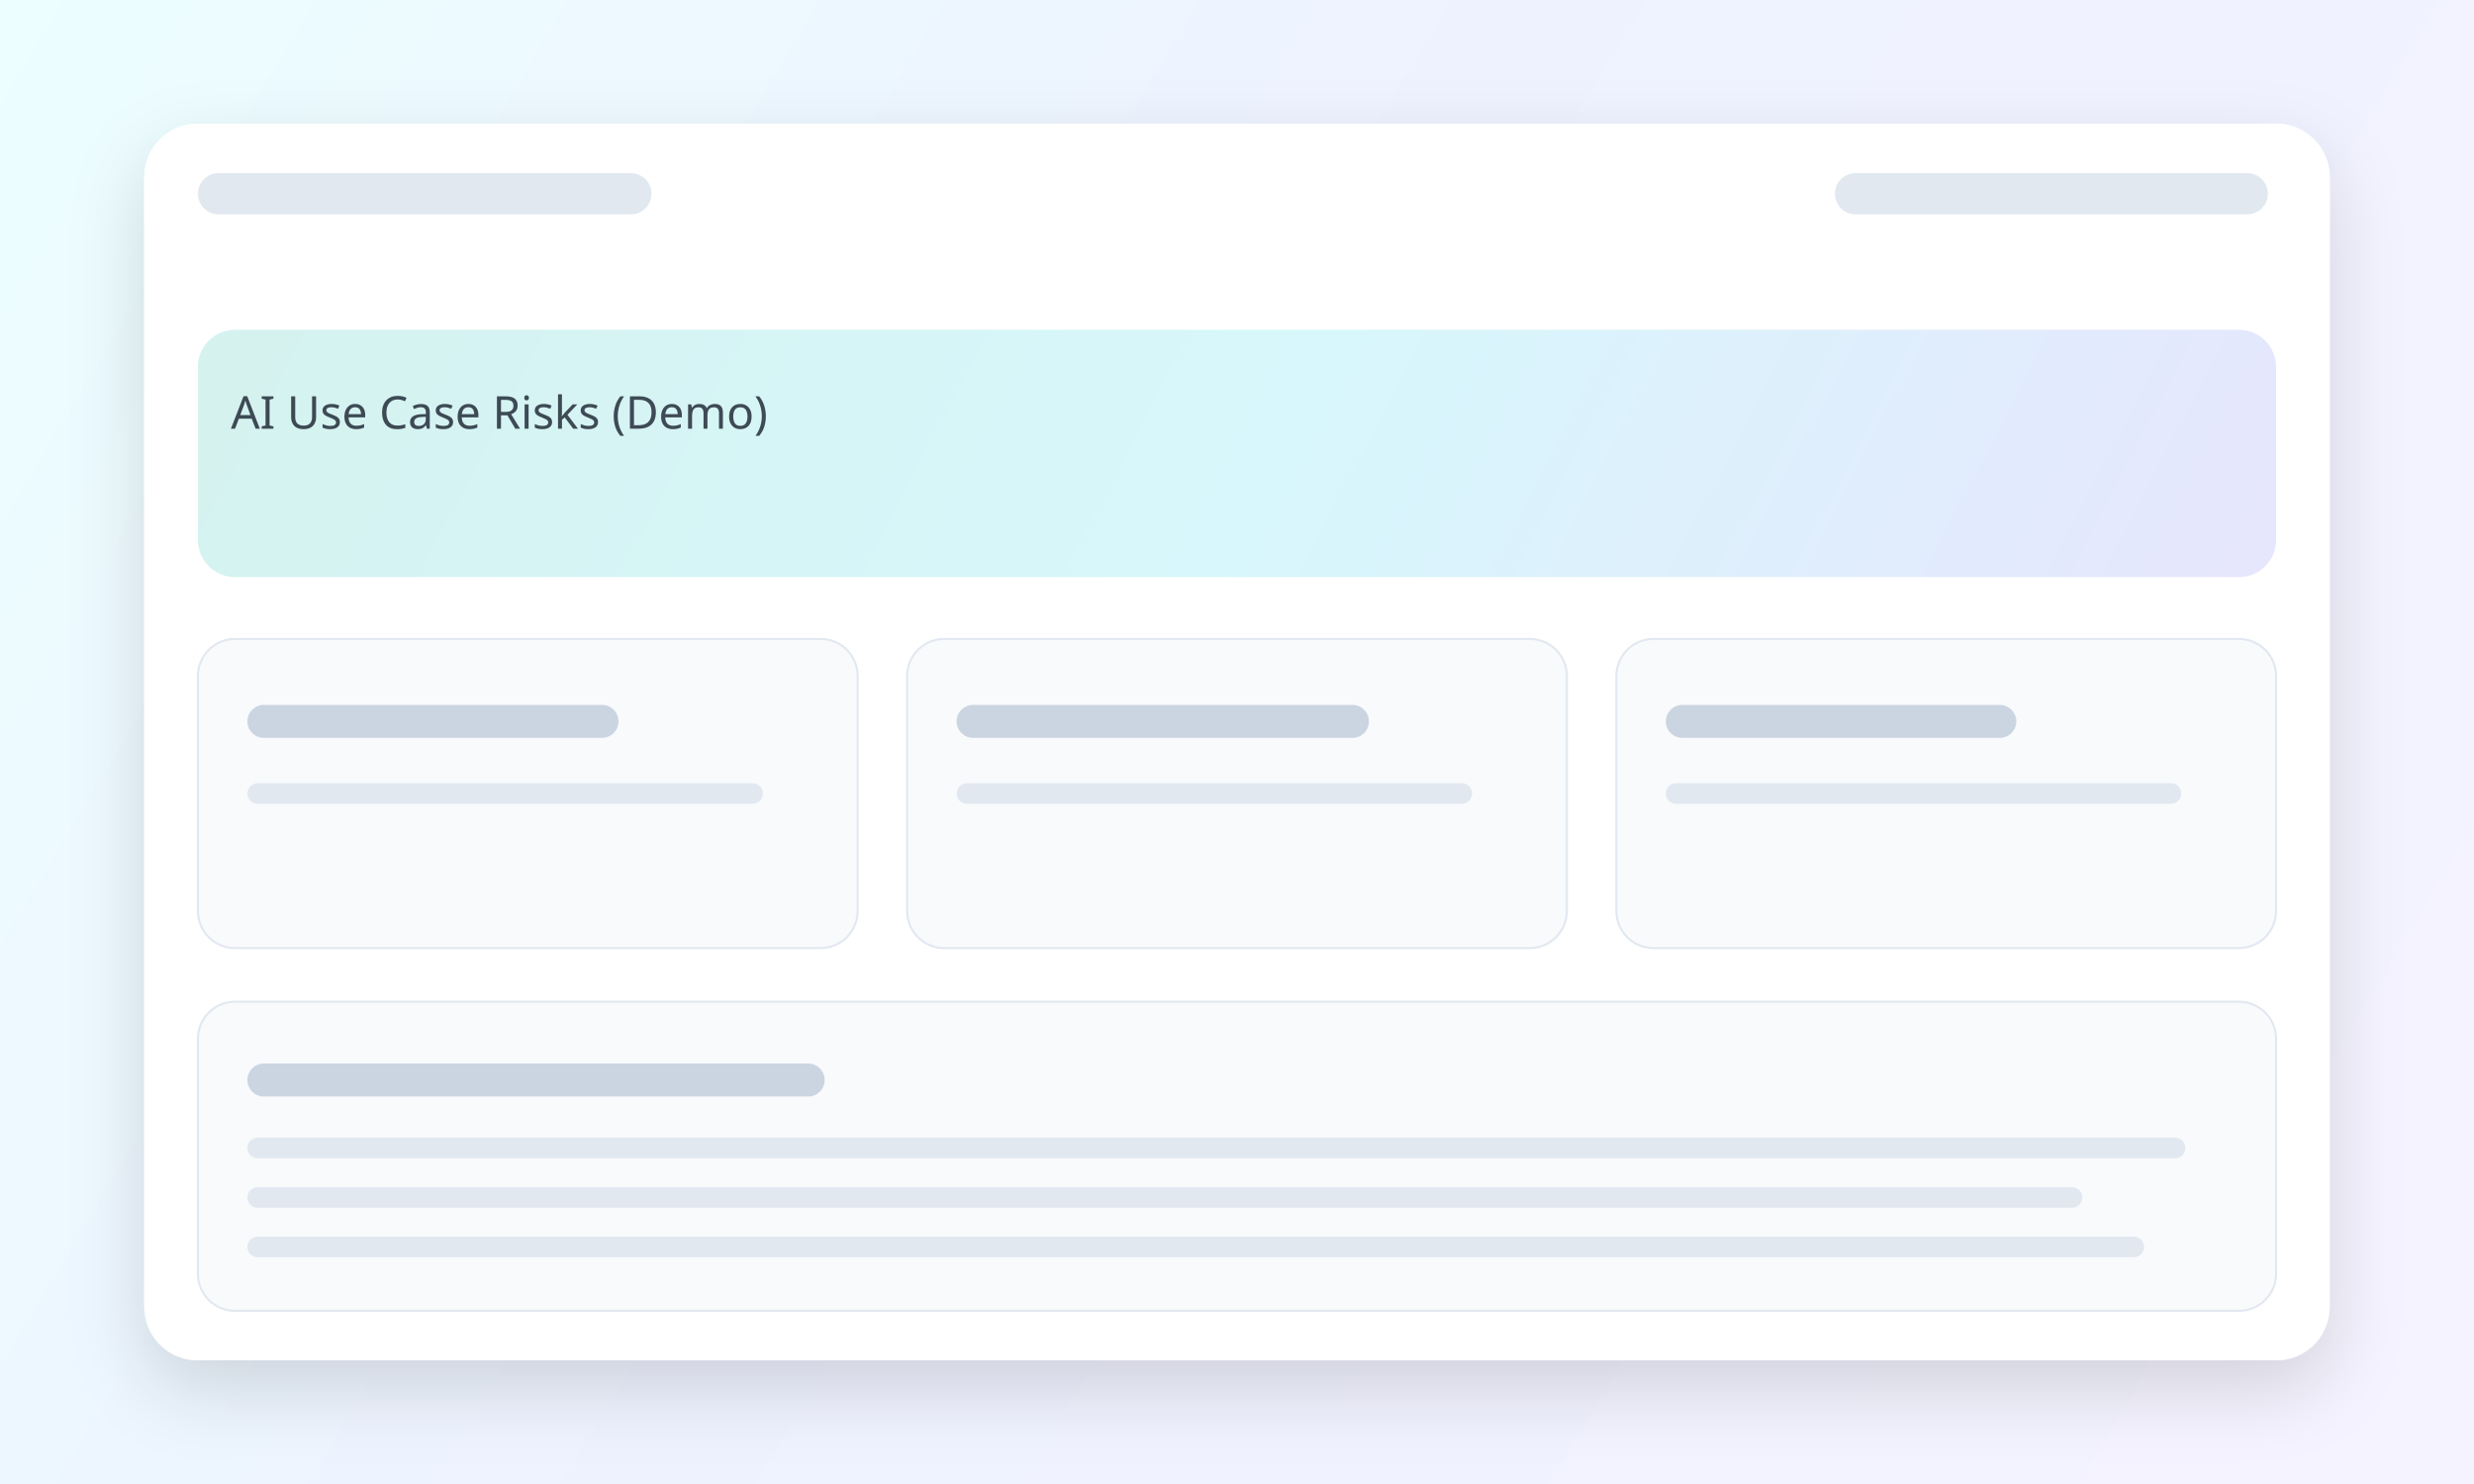
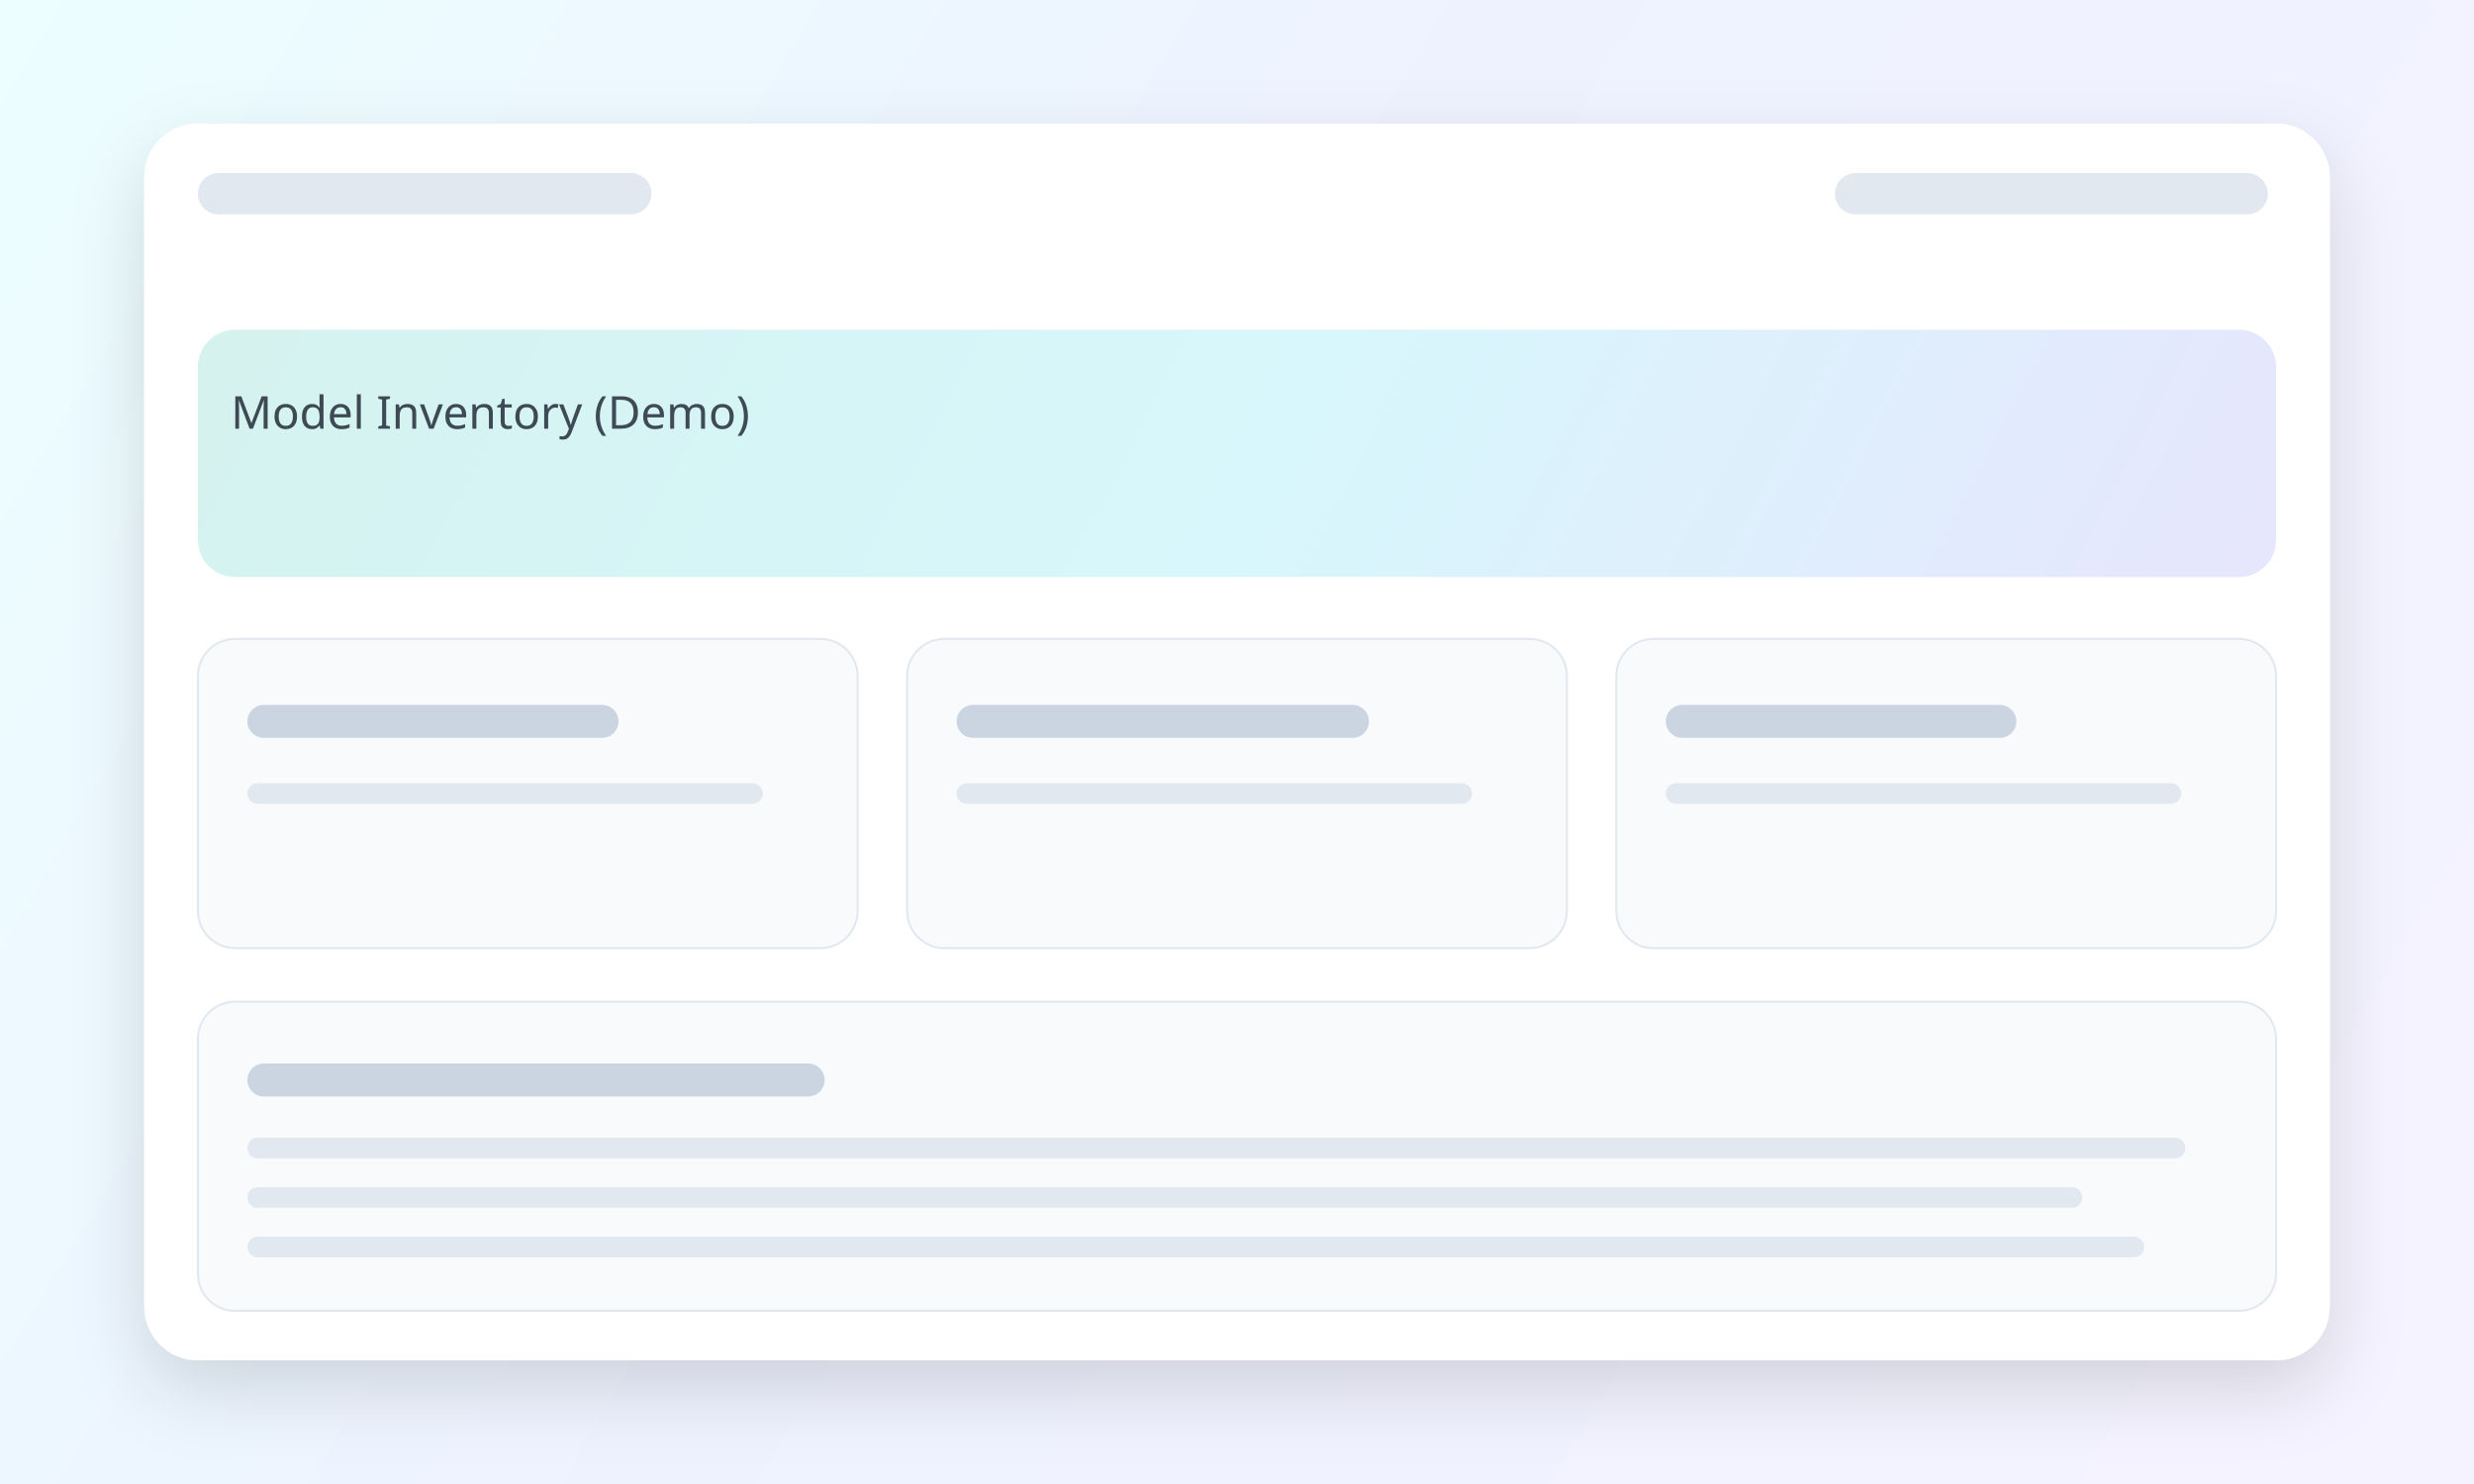
<svg xmlns="http://www.w3.org/2000/svg" width="1200" height="720" viewBox="0 0 1200 720">
  <defs>
    <linearGradient id="bg" x1="0" y1="0" x2="1200" y2="720" gradientUnits="userSpaceOnUse">
      <stop stop-color="#ECFEFF" />
      <stop offset="0.45" stop-color="#EEF2FF" />
      <stop offset="1" stop-color="#F5F3FF" />
    </linearGradient>
    <linearGradient id="accent" x1="140" y1="120" x2="1060" y2="600" gradientUnits="userSpaceOnUse">
      <stop stop-color="#14B8A6" />
      <stop offset="0.45" stop-color="#22D3EE" />
      <stop offset="1" stop-color="#8B5CF6" />
    </linearGradient>
    <filter id="shadow" x="-20%" y="-20%" width="140%" height="140%">
      <feDropShadow dx="0" dy="14" stdDeviation="18" flood-color="#0B1220" flood-opacity="0.14" />
    </filter>
  </defs>
  <rect width="1200" height="720" fill="url(#bg)" />
  <rect x="70" y="60" width="1060" height="600" rx="26" fill="white" filter="url(#shadow)" />
  <rect x="70" y="60" width="1060" height="72" rx="26" fill="#FFFFFF" />
  <rect x="96" y="84" width="220" height="20" rx="10" fill="#E2E8F0" />
  <rect x="890" y="84" width="210" height="20" rx="10" fill="#E2E8F0" />
  <rect x="96" y="160" width="1008" height="120" rx="18" fill="url(#accent)" opacity="0.18" />
  <g fill="#0B1220" opacity="0.75" font-family="ui-sans-serif, system-ui" font-size="22">
-     <text x="112" y="208">AI Use Case Risks (Demo)</text>
+     <text x="112" y="208">Model Inventory (Demo)</text>
  </g>
  <g>
    <rect x="96" y="310" width="320" height="150" rx="18" fill="#F8FAFC" stroke="#E2E8F0" />
    <rect x="440" y="310" width="320" height="150" rx="18" fill="#F8FAFC" stroke="#E2E8F0" />
    <rect x="784" y="310" width="320" height="150" rx="18" fill="#F8FAFC" stroke="#E2E8F0" />
    <rect x="120" y="342" width="180" height="16" rx="8" fill="#CBD5E1" />
    <rect x="464" y="342" width="200" height="16" rx="8" fill="#CBD5E1" />
    <rect x="808" y="342" width="170" height="16" rx="8" fill="#CBD5E1" />
    <rect x="120" y="380" width="250" height="10" rx="5" fill="#E2E8F0" />
    <rect x="464" y="380" width="250" height="10" rx="5" fill="#E2E8F0" />
    <rect x="808" y="380" width="250" height="10" rx="5" fill="#E2E8F0" />
    <rect x="96" y="486" width="1008" height="150" rx="18" fill="#F8FAFC" stroke="#E2E8F0" />
    <rect x="120" y="516" width="280" height="16" rx="8" fill="#CBD5E1" />
    <rect x="120" y="552" width="940" height="10" rx="5" fill="#E2E8F0" />
    <rect x="120" y="576" width="890" height="10" rx="5" fill="#E2E8F0" />
    <rect x="120" y="600" width="920" height="10" rx="5" fill="#E2E8F0" />
  </g>
</svg>
